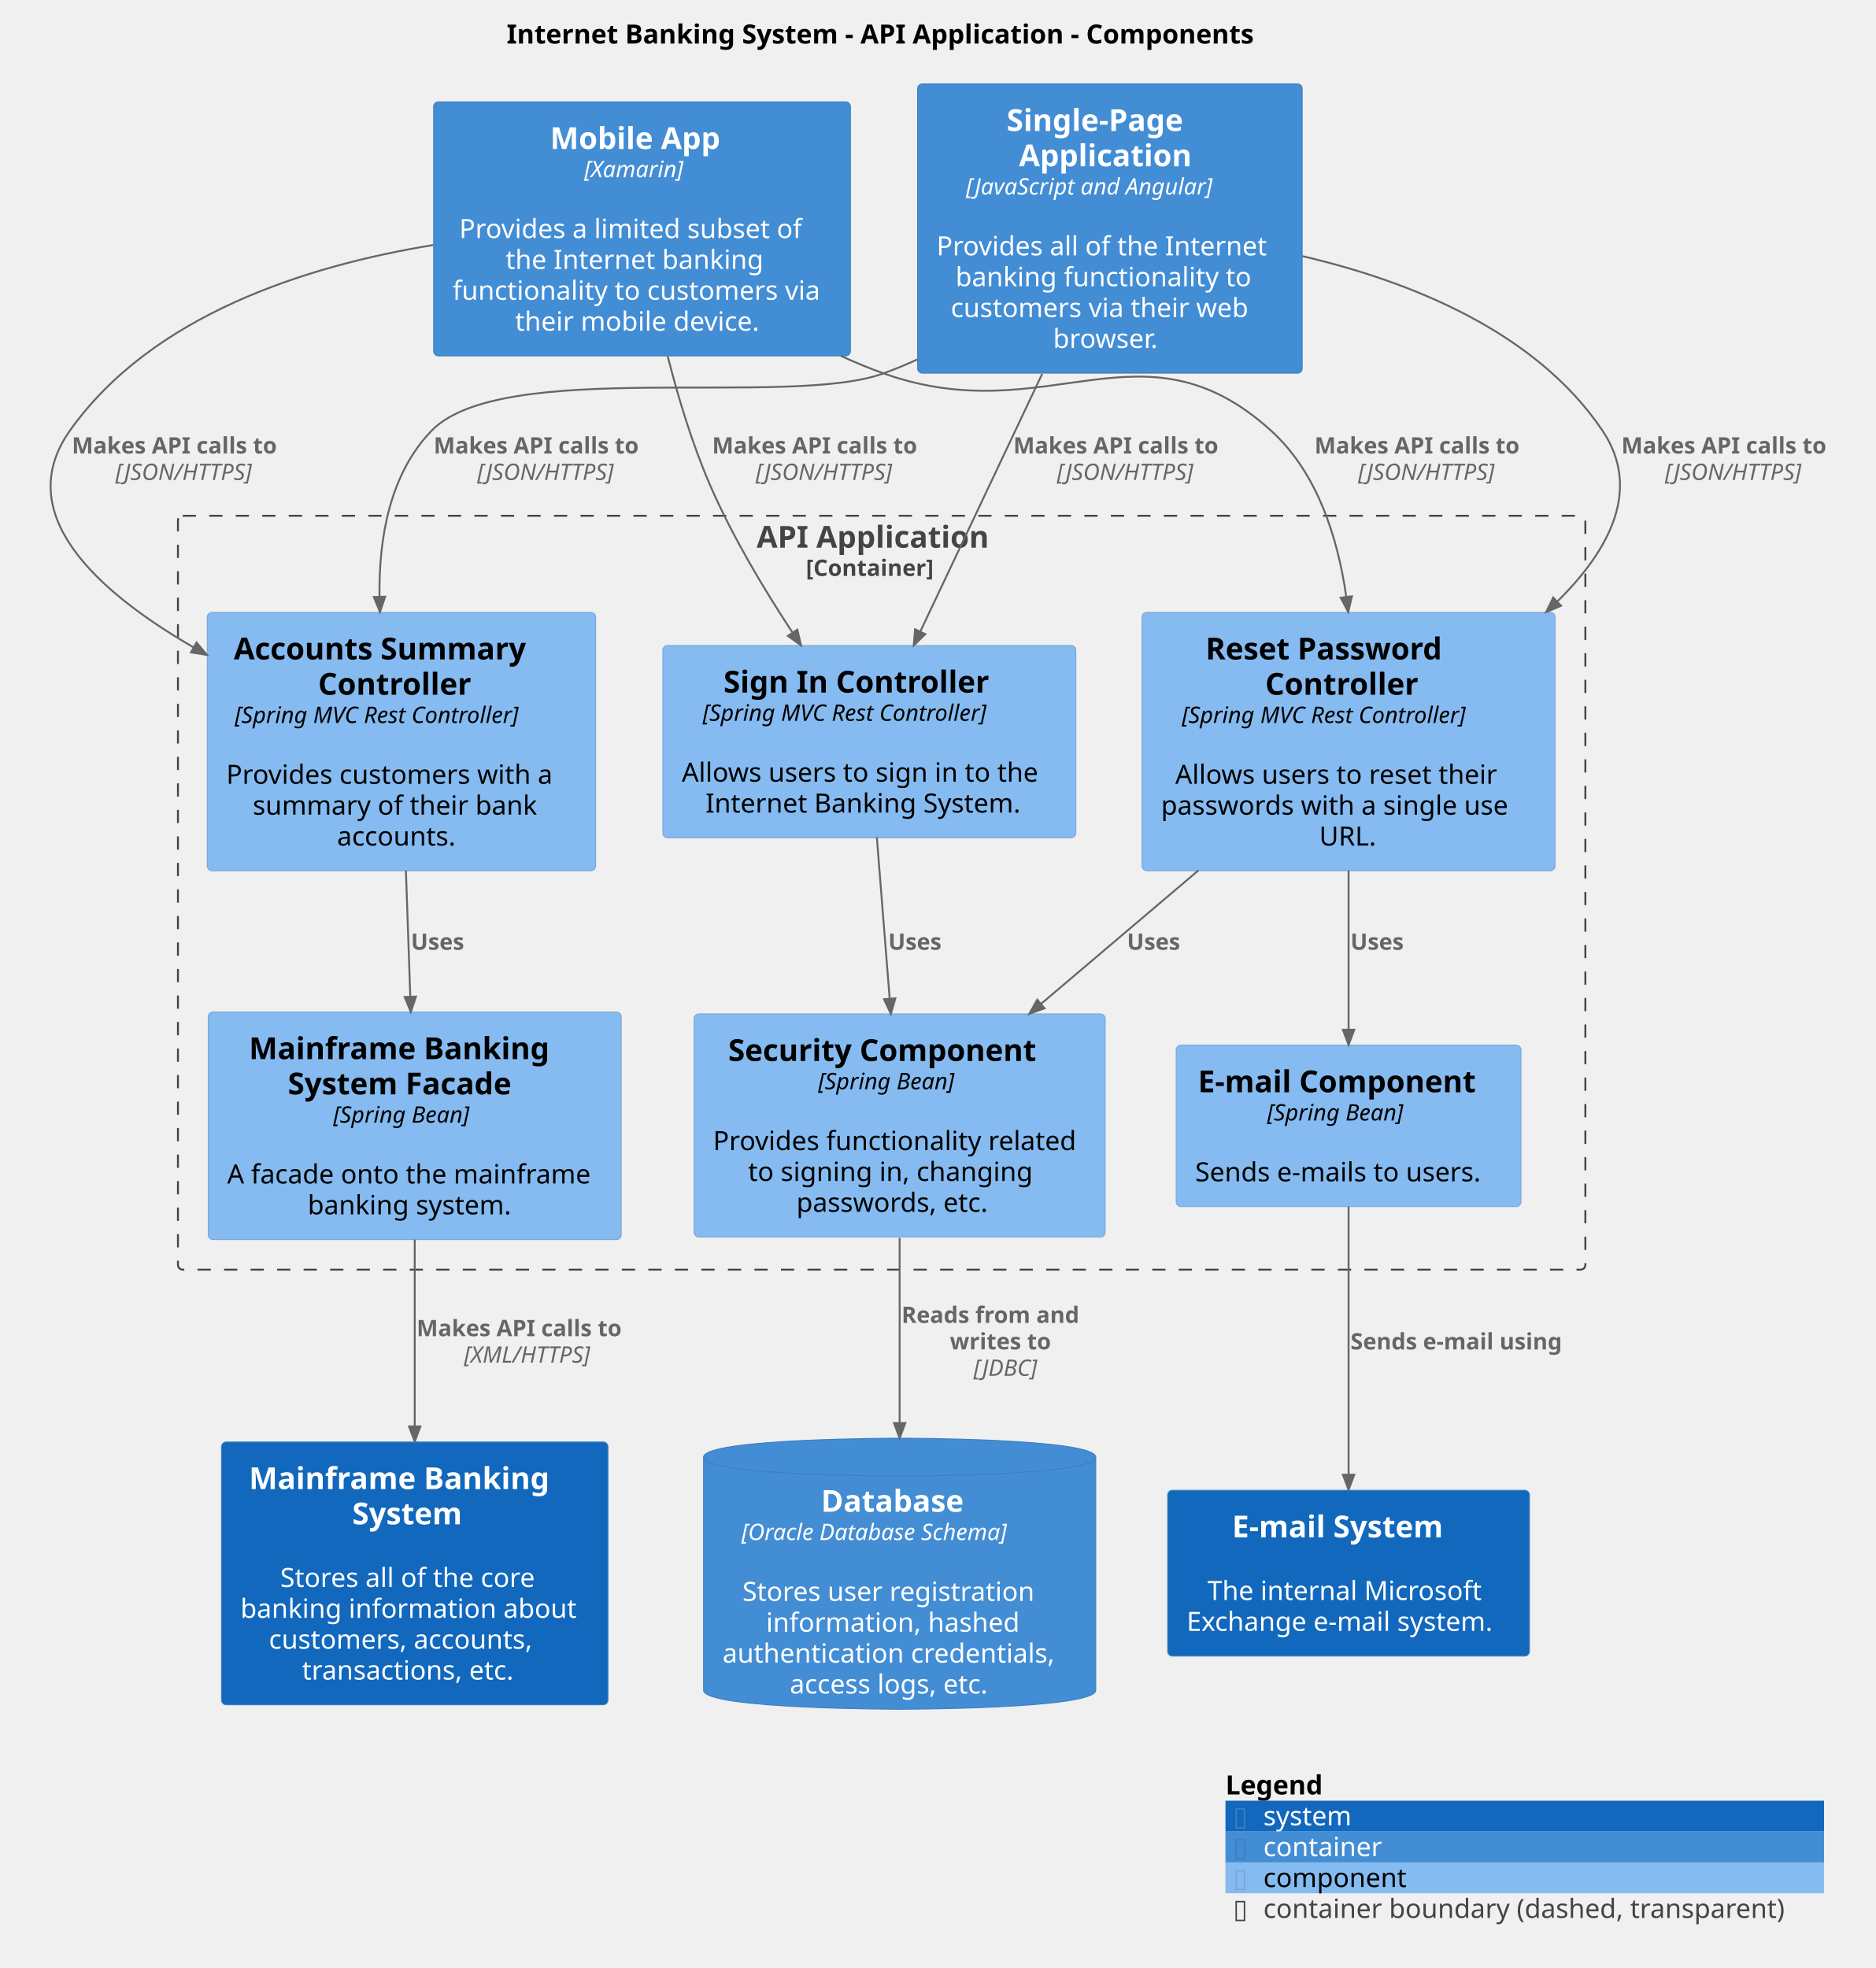
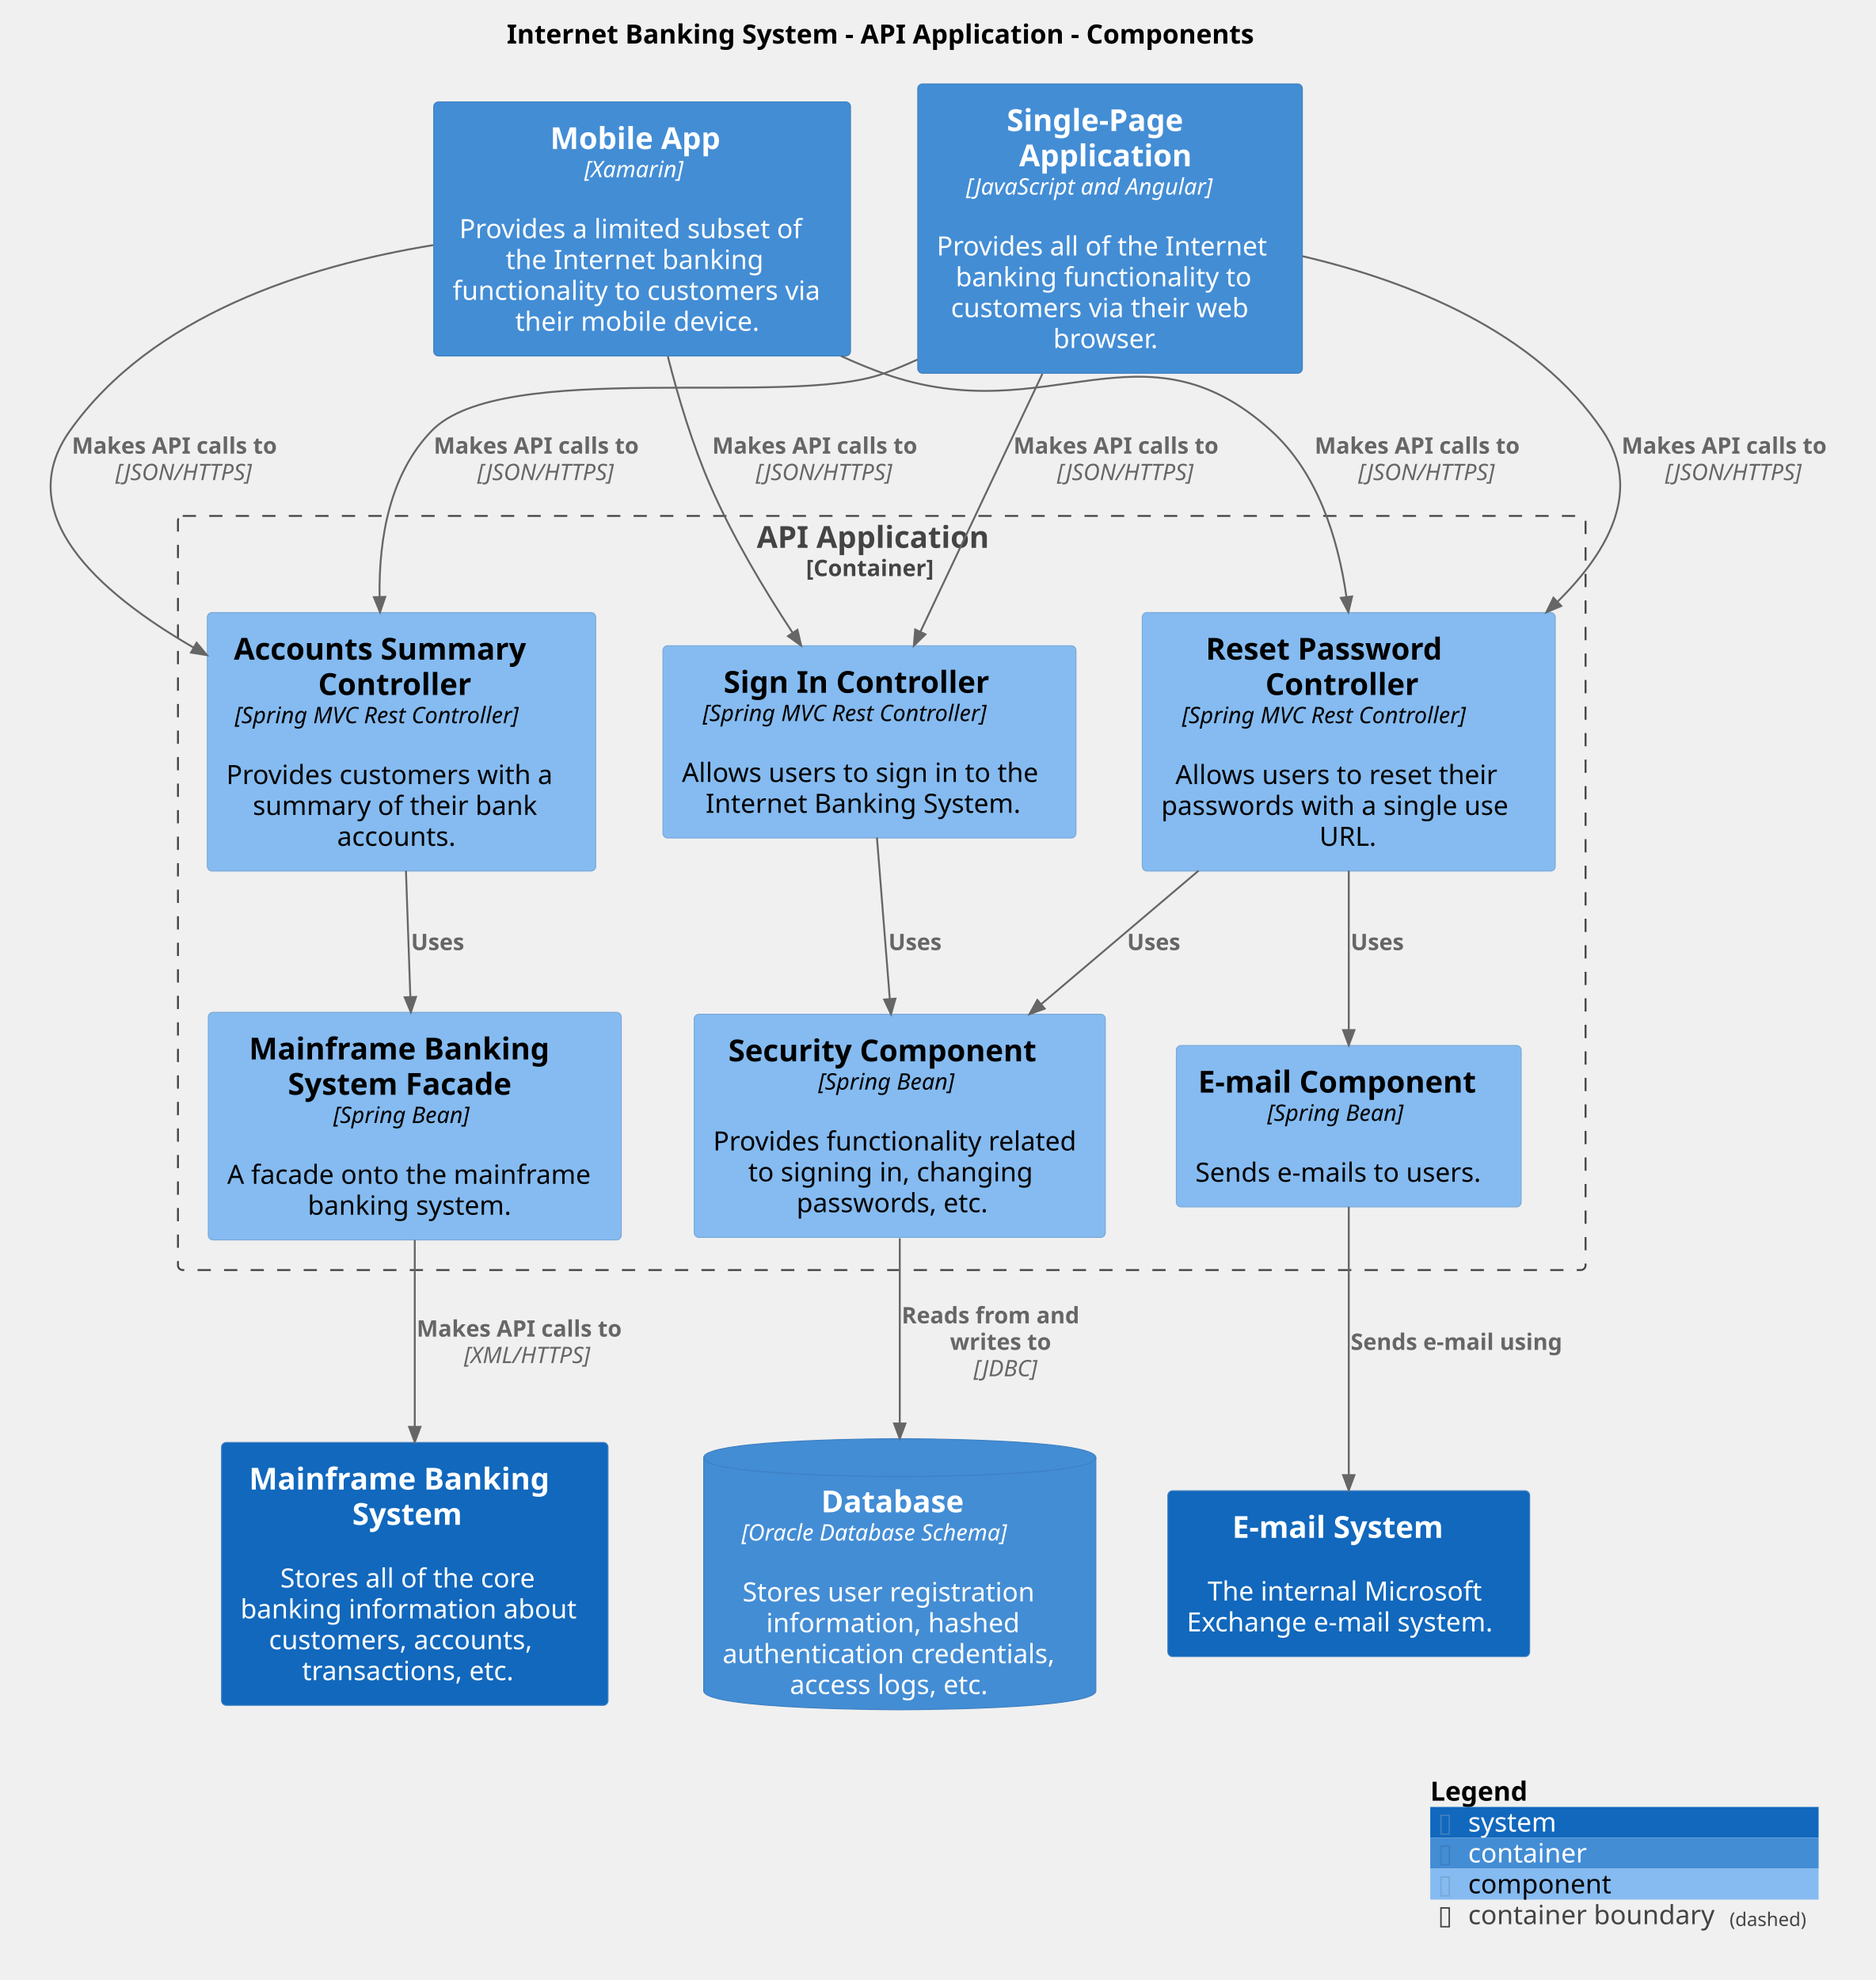
- <svg xmlns="http://www.w3.org/2000/svg" contentStyleType="text/css" height="1039px" preserveAspectRatio="none" style="width:990px;height:1039px;background:#FFFFFF;" version="1.1" viewBox="0 0 990 1039" width="990px" zoomAndPan="magnify">
+ <svg xmlns="http://www.w3.org/2000/svg" contentStyleType="text/css" height="1045px" preserveAspectRatio="none" style="width:990px;height:1045px;background:#FFFFFF;" version="1.1" viewBox="0 0 990 1045" width="990px" zoomAndPan="magnify">
  <defs />
  <g>
    <rect fill="none" height="26.297" id="_title" style="stroke:none;stroke-width:1.0;" width="452" x="262.47" y="5" />
    <text fill="#000000" font-family="sans-serif" font-size="14" font-weight="bold" lengthAdjust="spacing" textLength="442" x="267.47" y="22.995">Internet Banking System - API Application - Components</text>
    <g id="cluster_InternetBankingSystem.APIApplication_boundary">
      <rect fill="none" height="398" rx="2.5" ry="2.5" style="stroke:#444444;stroke-width:1.0;stroke-dasharray:7.0,7.0;" width="743" x="93.94" y="272.297" />
      <text fill="#444444" font-family="sans-serif" font-size="16" font-weight="bold" lengthAdjust="spacing" textLength="132" x="399.44" y="289.148">API Application</text>
      <text fill="#444444" font-family="sans-serif" font-size="12" font-weight="bold" lengthAdjust="spacing" textLength="80" x="425.44" y="304.06">[Container]</text>
    </g>
    <g id="elem_InternetBankingSystem.APIApplication.SignInController">
      <rect fill="#85BBF0" height="101.484" rx="2.5" ry="2.5" style="stroke:#78A8D8;stroke-width:0.5;" width="218" x="349.94" y="340.797" />
      <text fill="#000000" font-family="sans-serif" font-size="16" font-weight="bold" lengthAdjust="spacing" textLength="154" x="381.94" y="365.648">Sign In Controller</text>
      <text fill="#000000" font-family="sans-serif" font-size="12" font-style="italic" lengthAdjust="spacing" textLength="176" x="370.94" y="380.56">[Spring MVC Rest Controller]</text>
      <text fill="#000000" font-family="sans-serif" font-size="14" lengthAdjust="spacing" textLength="4" x="456.94" y="396.386"> </text>
      <text fill="#000000" font-family="sans-serif" font-size="14" lengthAdjust="spacing" textLength="198" x="359.94" y="412.683">Allows users to sign in to the</text>
      <text fill="#000000" font-family="sans-serif" font-size="14" lengthAdjust="spacing" textLength="173" x="372.44" y="428.979">Internet Banking System.</text>
    </g>
    <g id="elem_InternetBankingSystem.APIApplication.AccountsSummaryController">
      <rect fill="#85BBF0" height="136.406" rx="2.5" ry="2.5" style="stroke:#78A8D8;stroke-width:0.5;" width="205" x="109.44" y="323.297" />
      <text fill="#000000" font-family="sans-serif" font-size="16" font-weight="bold" lengthAdjust="spacing" textLength="171" x="123.44" y="348.148">Accounts Summary</text>
      <text fill="#000000" font-family="sans-serif" font-size="16" font-weight="bold" lengthAdjust="spacing" textLength="88" x="167.94" y="366.773">Controller</text>
      <text fill="#000000" font-family="sans-serif" font-size="12" font-style="italic" lengthAdjust="spacing" textLength="176" x="123.94" y="381.685">[Spring MVC Rest Controller]</text>
      <text fill="#000000" font-family="sans-serif" font-size="14" lengthAdjust="spacing" textLength="4" x="209.94" y="397.511"> </text>
      <text fill="#000000" font-family="sans-serif" font-size="14" lengthAdjust="spacing" textLength="181" x="119.44" y="413.808">Provides customers with a</text>
      <text fill="#000000" font-family="sans-serif" font-size="14" lengthAdjust="spacing" textLength="153" x="133.44" y="430.104">summary of their bank</text>
      <text fill="#000000" font-family="sans-serif" font-size="14" lengthAdjust="spacing" textLength="68" x="177.94" y="446.401">accounts.</text>
    </g>
    <g id="elem_InternetBankingSystem.APIApplication.ResetPasswordController">
      <rect fill="#85BBF0" height="136.406" rx="2.5" ry="2.5" style="stroke:#78A8D8;stroke-width:0.5;" width="218" x="602.94" y="323.297" />
      <text fill="#000000" font-family="sans-serif" font-size="16" font-weight="bold" lengthAdjust="spacing" textLength="145" x="636.44" y="348.148">Reset Password</text>
      <text fill="#000000" font-family="sans-serif" font-size="16" font-weight="bold" lengthAdjust="spacing" textLength="88" x="667.94" y="366.773">Controller</text>
      <text fill="#000000" font-family="sans-serif" font-size="12" font-style="italic" lengthAdjust="spacing" textLength="176" x="623.94" y="381.685">[Spring MVC Rest Controller]</text>
      <text fill="#000000" font-family="sans-serif" font-size="14" lengthAdjust="spacing" textLength="4" x="709.94" y="397.511"> </text>
      <text fill="#000000" font-family="sans-serif" font-size="14" lengthAdjust="spacing" textLength="179" x="620.44" y="413.808">Allows users to reset their</text>
      <text fill="#000000" font-family="sans-serif" font-size="14" lengthAdjust="spacing" textLength="194" x="612.94" y="430.104">passwords with a single use</text>
      <text fill="#000000" font-family="sans-serif" font-size="14" lengthAdjust="spacing" textLength="31" x="696.44" y="446.401">URL.</text>
    </g>
    <g id="elem_InternetBankingSystem.APIApplication.SecurityComponent">
      <rect fill="#85BBF0" height="117.781" rx="2.5" ry="2.5" style="stroke:#78A8D8;stroke-width:0.5;" width="217" x="366.44" y="535.297" />
      <text fill="#000000" font-family="sans-serif" font-size="16" font-weight="bold" lengthAdjust="spacing" textLength="181" x="384.44" y="560.148">Security Component</text>
      <text fill="#000000" font-family="sans-serif" font-size="12" font-style="italic" lengthAdjust="spacing" textLength="86" x="431.94" y="575.061">[Spring Bean]</text>
      <text fill="#000000" font-family="sans-serif" font-size="14" lengthAdjust="spacing" textLength="4" x="472.94" y="590.886"> </text>
      <text fill="#000000" font-family="sans-serif" font-size="14" lengthAdjust="spacing" textLength="197" x="376.44" y="607.183">Provides functionality related</text>
      <text fill="#000000" font-family="sans-serif" font-size="14" lengthAdjust="spacing" textLength="156" x="394.94" y="623.48">to signing in, changing</text>
      <text fill="#000000" font-family="sans-serif" font-size="14" lengthAdjust="spacing" textLength="109" x="420.44" y="639.776">passwords, etc.</text>
    </g>
    <g id="elem_InternetBankingSystem.APIApplication.MainframeBankingSystemFacade">
      <rect fill="#85BBF0" height="120.109" rx="2.5" ry="2.5" style="stroke:#78A8D8;stroke-width:0.5;" width="218" x="109.94" y="534.297" />
      <text fill="#000000" font-family="sans-serif" font-size="16" font-weight="bold" lengthAdjust="spacing" textLength="169" x="131.44" y="559.148">Mainframe Banking</text>
      <text fill="#000000" font-family="sans-serif" font-size="16" font-weight="bold" lengthAdjust="spacing" textLength="134" x="151.94" y="577.773">System Facade</text>
      <text fill="#000000" font-family="sans-serif" font-size="12" font-style="italic" lengthAdjust="spacing" textLength="86" x="175.94" y="592.686">[Spring Bean]</text>
      <text fill="#000000" font-family="sans-serif" font-size="14" lengthAdjust="spacing" textLength="4" x="216.94" y="608.511"> </text>
      <text fill="#000000" font-family="sans-serif" font-size="14" lengthAdjust="spacing" textLength="198" x="119.94" y="624.808">A facade onto the mainframe</text>
      <text fill="#000000" font-family="sans-serif" font-size="14" lengthAdjust="spacing" textLength="113" x="162.44" y="641.105">banking system.</text>
    </g>
    <g id="elem_InternetBankingSystem.APIApplication.EmailComponent">
      <rect fill="#85BBF0" height="85.188" rx="2.5" ry="2.5" style="stroke:#78A8D8;stroke-width:0.5;" width="182" x="620.94" y="551.797" />
      <text fill="#000000" font-family="sans-serif" font-size="16" font-weight="bold" lengthAdjust="spacing" textLength="159" x="632.44" y="576.648">E-mail Component</text>
      <text fill="#000000" font-family="sans-serif" font-size="12" font-style="italic" lengthAdjust="spacing" textLength="86" x="668.94" y="591.561">[Spring Bean]</text>
      <text fill="#000000" font-family="sans-serif" font-size="14" lengthAdjust="spacing" textLength="4" x="709.94" y="607.386"> </text>
      <text fill="#000000" font-family="sans-serif" font-size="14" lengthAdjust="spacing" textLength="162" x="630.94" y="623.683">Sends e-mails to users.</text>
    </g>
    <g id="elem_MainframeBankingSystem">
      <rect fill="#1168BD" height="138.734" rx="2.5" ry="2.5" style="stroke:#3C7FC0;stroke-width:0.5;" width="204" x="116.94" y="761.297" />
      <text fill="#FFFFFF" font-family="sans-serif" font-size="16" font-weight="bold" lengthAdjust="spacing" textLength="169" x="131.44" y="786.148">Mainframe Banking</text>
      <text fill="#FFFFFF" font-family="sans-serif" font-size="16" font-weight="bold" lengthAdjust="spacing" textLength="66" x="185.94" y="804.773">System</text>
      <text fill="#FFFFFF" font-family="sans-serif" font-size="14" lengthAdjust="spacing" textLength="4" x="216.94" y="821.542"> </text>
      <text fill="#FFFFFF" font-family="sans-serif" font-size="14" lengthAdjust="spacing" textLength="142" x="147.94" y="837.839">Stores all of the core</text>
      <text fill="#FFFFFF" font-family="sans-serif" font-size="14" lengthAdjust="spacing" textLength="180" x="126.94" y="854.136">banking information about</text>
      <text fill="#FFFFFF" font-family="sans-serif" font-size="14" lengthAdjust="spacing" textLength="150" x="141.94" y="870.433">customers, accounts,</text>
      <text fill="#FFFFFF" font-family="sans-serif" font-size="14" lengthAdjust="spacing" textLength="119" x="159.44" y="886.73">transactions, etc.</text>
    </g>
    <g id="elem_EmailSystem">
      <rect fill="#1168BD" height="87.516" rx="2.5" ry="2.5" style="stroke:#3C7FC0;stroke-width:0.5;" width="191" x="616.44" y="786.797" />
      <text fill="#FFFFFF" font-family="sans-serif" font-size="16" font-weight="bold" lengthAdjust="spacing" textLength="123" x="650.44" y="811.648">E-mail System</text>
      <text fill="#FFFFFF" font-family="sans-serif" font-size="14" lengthAdjust="spacing" textLength="4" x="709.94" y="828.417"> </text>
      <text fill="#FFFFFF" font-family="sans-serif" font-size="14" lengthAdjust="spacing" textLength="149" x="637.44" y="844.714">The internal Microsoft</text>
      <text fill="#FFFFFF" font-family="sans-serif" font-size="14" lengthAdjust="spacing" textLength="171" x="626.44" y="861.011">Exchange e-mail system.</text>
    </g>
    <g id="elem_InternetBankingSystem.Database">
      <path d="M371.44,769.297 C371.44,759.297 474.94,759.297 474.94,759.297 C474.94,759.297 578.44,759.297 578.44,769.297 L578.44,892.375 C578.44,902.375 474.94,902.375 474.94,902.375 C474.94,902.375 371.44,902.375 371.44,892.375 L371.44,769.297 " fill="#438DD5" style="stroke:#3C7FC0;stroke-width:0.5;" />
      <path d="M371.44,769.297 C371.44,779.297 474.94,779.297 474.94,779.297 C474.94,779.297 578.44,779.297 578.44,769.297 " fill="none" style="stroke:#3C7FC0;stroke-width:0.5;" />
      <text fill="#FFFFFF" font-family="sans-serif" font-size="16" font-weight="bold" lengthAdjust="spacing" textLength="83" x="433.44" y="798.148">Database</text>
      <text fill="#FFFFFF" font-family="sans-serif" font-size="12" font-style="italic" lengthAdjust="spacing" textLength="167" x="391.44" y="813.061">[Oracle Database Schema]</text>
      <text fill="#FFFFFF" font-family="sans-serif" font-size="14" lengthAdjust="spacing" textLength="4" x="472.94" y="828.886"> </text>
      <text fill="#FFFFFF" font-family="sans-serif" font-size="14" lengthAdjust="spacing" textLength="162" x="391.94" y="845.183">Stores user registration</text>
      <text fill="#FFFFFF" font-family="sans-serif" font-size="14" lengthAdjust="spacing" textLength="137" x="404.44" y="861.48">information, hashed</text>
      <text fill="#FFFFFF" font-family="sans-serif" font-size="14" lengthAdjust="spacing" textLength="183" x="381.44" y="877.776">authentication credentials,</text>
      <text fill="#FFFFFF" font-family="sans-serif" font-size="14" lengthAdjust="spacing" textLength="116" x="416.94" y="894.073">access logs, etc.</text>
    </g>
    <g id="elem_InternetBankingSystem.SinglePageApplication">
      <rect fill="#438DD5" height="152.703" rx="2.5" ry="2.5" style="stroke:#3C7FC0;stroke-width:0.5;" width="203" x="484.44" y="44.297" />
      <text fill="#FFFFFF" font-family="sans-serif" font-size="16" font-weight="bold" lengthAdjust="spacing" textLength="103" x="531.44" y="69.148">Single-Page</text>
      <text fill="#FFFFFF" font-family="sans-serif" font-size="16" font-weight="bold" lengthAdjust="spacing" textLength="96" x="537.94" y="87.773">Application</text>
      <text fill="#FFFFFF" font-family="sans-serif" font-size="12" font-style="italic" lengthAdjust="spacing" textLength="152" x="509.94" y="102.686">[JavaScript and Angular]</text>
      <text fill="#FFFFFF" font-family="sans-serif" font-size="14" lengthAdjust="spacing" textLength="4" x="583.94" y="118.511"> </text>
      <text fill="#FFFFFF" font-family="sans-serif" font-size="14" lengthAdjust="spacing" textLength="179" x="494.44" y="134.808">Provides all of the Internet</text>
      <text fill="#FFFFFF" font-family="sans-serif" font-size="14" lengthAdjust="spacing" textLength="159" x="504.44" y="151.105">banking functionality to</text>
      <text fill="#FFFFFF" font-family="sans-serif" font-size="14" lengthAdjust="spacing" textLength="164" x="501.94" y="167.401">customers via their web</text>
      <text fill="#FFFFFF" font-family="sans-serif" font-size="14" lengthAdjust="spacing" textLength="60" x="555.94" y="183.698">browser.</text>
    </g>
    <g id="elem_InternetBankingSystem.MobileApp">
      <rect fill="#438DD5" height="134.078" rx="2.5" ry="2.5" style="stroke:#3C7FC0;stroke-width:0.5;" width="220" x="228.94" y="53.797" />
      <text fill="#FFFFFF" font-family="sans-serif" font-size="16" font-weight="bold" lengthAdjust="spacing" textLength="97" x="290.44" y="78.648">Mobile App</text>
      <text fill="#FFFFFF" font-family="sans-serif" font-size="12" font-style="italic" lengthAdjust="spacing" textLength="61" x="308.44" y="93.561">[Xamarin]</text>
      <text fill="#FFFFFF" font-family="sans-serif" font-size="14" lengthAdjust="spacing" textLength="4" x="336.94" y="109.386"> </text>
      <text fill="#FFFFFF" font-family="sans-serif" font-size="14" lengthAdjust="spacing" textLength="189" x="242.44" y="125.683">Provides a limited subset of</text>
      <text fill="#FFFFFF" font-family="sans-serif" font-size="14" lengthAdjust="spacing" textLength="140" x="266.94" y="141.98">the Internet banking</text>
      <text fill="#FFFFFF" font-family="sans-serif" font-size="14" lengthAdjust="spacing" textLength="200" x="238.94" y="158.276">functionality to customers via</text>
      <text fill="#FFFFFF" font-family="sans-serif" font-size="14" lengthAdjust="spacing" textLength="134" x="271.94" y="174.573">their mobile device.</text>
    </g>
    <g id="link_InternetBankingSystem.SinglePageApplication_InternetBankingSystem.APIApplication.SignInController">
      <path d="M550.22,197.307 C529.78,240.527 504.55,293.867 485.8,333.507 " fill="none" id="InternetBankingSystem.SinglePageApplication-to-InternetBankingSystem.APIApplication.SignInController" style="stroke:#666666;stroke-width:1.0;" />
      <polygon fill="#666666" points="482.37,340.747,488.504,334.8,483.081,332.233,482.37,340.747" style="stroke:#666666;stroke-width:1.0;" />
      <text fill="#666666" font-family="sans-serif" font-size="12" font-weight="bold" lengthAdjust="spacing" textLength="127" x="534.94" y="239.435">Makes API calls to</text>
      <text fill="#666666" font-family="sans-serif" font-size="12" font-style="italic" lengthAdjust="spacing" textLength="81" x="557.94" y="253.404">[JSON/HTTPS]</text>
    </g>
    <g id="link_InternetBankingSystem.SinglePageApplication_InternetBankingSystem.APIApplication.AccountsSummaryController">
      <path d="M484.34,189.737 C478.24,192.547 472.08,195.097 465.94,197.297 C415.74,215.247 265.11,189.087 227.94,227.297 C205.82,250.027 199.94,283.897 200.35,314.877 " fill="none" id="InternetBankingSystem.SinglePageApplication-to-InternetBankingSystem.APIApplication.AccountsSummaryController" style="stroke:#666666;stroke-width:1.0;" />
      <polygon fill="#666666" points="200.6,323.097,203.356,315.01,197.359,315.192,200.6,323.097" style="stroke:#666666;stroke-width:1.0;" />
      <text fill="#666666" font-family="sans-serif" font-size="12" font-weight="bold" lengthAdjust="spacing" textLength="127" x="228.94" y="239.435">Makes API calls to</text>
      <text fill="#666666" font-family="sans-serif" font-size="12" font-style="italic" lengthAdjust="spacing" textLength="81" x="251.94" y="253.404">[JSON/HTTPS]</text>
    </g>
    <g id="link_InternetBankingSystem.SinglePageApplication_InternetBankingSystem.APIApplication.ResetPasswordController">
      <path d="M687.51,135.217 C744.33,148.487 810.63,174.867 845.94,227.297 C866.67,258.077 850.01,290.017 822.31,317.387 " fill="none" id="InternetBankingSystem.SinglePageApplication-to-InternetBankingSystem.APIApplication.ResetPasswordController" style="stroke:#666666;stroke-width:1.0;" />
      <polygon fill="#666666" points="816.24,323.147,824.105,319.809,819.971,315.46,816.24,323.147" style="stroke:#666666;stroke-width:1.0;" />
      <text fill="#666666" font-family="sans-serif" font-size="12" font-weight="bold" lengthAdjust="spacing" textLength="127" x="855.94" y="239.435">Makes API calls to</text>
      <text fill="#666666" font-family="sans-serif" font-size="12" font-style="italic" lengthAdjust="spacing" textLength="81" x="878.94" y="253.404">[JSON/HTTPS]</text>
    </g>
    <g id="link_InternetBankingSystem.MobileApp_InternetBankingSystem.APIApplication.SignInController">
      <path d="M352.51,188.117 C358.14,210.287 365.58,234.797 374.94,256.297 C386.61,283.107 403.11,310.797 418.4,333.997 " fill="none" id="InternetBankingSystem.MobileApp-to-InternetBankingSystem.APIApplication.SignInController" style="stroke:#666666;stroke-width:1.0;" />
      <polygon fill="#666666" points="422.88,340.727,420.934,332.407,415.944,335.738,422.88,340.727" style="stroke:#666666;stroke-width:1.0;" />
      <text fill="#666666" font-family="sans-serif" font-size="12" font-weight="bold" lengthAdjust="spacing" textLength="127" x="375.94" y="239.435">Makes API calls to</text>
      <text fill="#666666" font-family="sans-serif" font-size="12" font-style="italic" lengthAdjust="spacing" textLength="81" x="398.94" y="253.404">[JSON/HTTPS]</text>
    </g>
    <g id="link_InternetBankingSystem.MobileApp_InternetBankingSystem.APIApplication.AccountsSummaryController">
      <path d="M228.65,129.367 C161.35,140.357 80.18,166.387 36.94,227.297 C6,270.877 50.42,311.837 102.23,341.807 " fill="none" id="InternetBankingSystem.MobileApp-to-InternetBankingSystem.APIApplication.AccountsSummaryController" style="stroke:#666666;stroke-width:1.0;" />
      <polygon fill="#666666" points="109.25,345.767,103.769,339.212,100.811,344.432,109.25,345.767" style="stroke:#666666;stroke-width:1.0;" />
      <text fill="#666666" font-family="sans-serif" font-size="12" font-weight="bold" lengthAdjust="spacing" textLength="127" x="37.94" y="239.435">Makes API calls to</text>
      <text fill="#666666" font-family="sans-serif" font-size="12" font-style="italic" lengthAdjust="spacing" textLength="81" x="60.94" y="253.404">[JSON/HTTPS]</text>
    </g>
    <g id="link_InternetBankingSystem.MobileApp_InternetBankingSystem.APIApplication.ResetPasswordController">
      <path d="M443.92,187.907 C451.56,191.407 459.27,194.587 466.94,197.297 C553.35,227.817 602.97,165.827 670.94,227.297 C695.28,249.307 706.14,283.427 710.68,314.777 " fill="none" id="InternetBankingSystem.MobileApp-to-InternetBankingSystem.APIApplication.ResetPasswordController" style="stroke:#666666;stroke-width:1.0;" />
      <polygon fill="#666666" points="711.75,323.107,713.712,314.791,707.761,315.551,711.75,323.107" style="stroke:#666666;stroke-width:1.0;" />
      <text fill="#666666" font-family="sans-serif" font-size="12" font-weight="bold" lengthAdjust="spacing" textLength="127" x="693.94" y="239.435">Makes API calls to</text>
      <text fill="#666666" font-family="sans-serif" font-size="12" font-style="italic" lengthAdjust="spacing" textLength="81" x="716.94" y="253.404">[JSON/HTTPS]</text>
    </g>
    <g id="link_InternetBankingSystem.APIApplication.SignInController_InternetBankingSystem.APIApplication.SecurityComponent">
      <path d="M462.89,441.987 C464.94,467.697 467.47,499.427 469.67,527.187 " fill="none" id="InternetBankingSystem.APIApplication.SignInController-to-InternetBankingSystem.APIApplication.SecurityComponent" style="stroke:#666666;stroke-width:1.0;" />
      <polygon fill="#666666" points="470.32,535.277,472.668,527.062,466.688,527.543,470.32,535.277" style="stroke:#666666;stroke-width:1.0;" />
      <text fill="#666666" font-family="sans-serif" font-size="12" font-weight="bold" lengthAdjust="spacing" textLength="35" x="468.94" y="501.435">Uses</text>
    </g>
    <g id="link_InternetBankingSystem.APIApplication.AccountsSummaryController_InternetBankingSystem.APIApplication.MainframeBankingSystemFacade">
      <path d="M214.28,459.507 C215.03,480.957 215.85,504.697 216.6,526.147 " fill="none" id="InternetBankingSystem.APIApplication.AccountsSummaryController-to-InternetBankingSystem.APIApplication.MainframeBankingSystemFacade" style="stroke:#666666;stroke-width:1.0;" />
      <polygon fill="#666666" points="216.88,534.247,219.607,526.15,213.611,526.353,216.88,534.247" style="stroke:#666666;stroke-width:1.0;" />
      <text fill="#666666" font-family="sans-serif" font-size="12" font-weight="bold" lengthAdjust="spacing" textLength="35" x="216.94" y="501.435">Uses</text>
    </g>
    <g id="link_InternetBankingSystem.APIApplication.ResetPasswordController_InternetBankingSystem.APIApplication.SecurityComponent">
      <path d="M632.69,459.507 C605.91,482.227 576.11,507.497 549.68,529.907 " fill="none" id="InternetBankingSystem.APIApplication.ResetPasswordController-to-InternetBankingSystem.APIApplication.SecurityComponent" style="stroke:#666666;stroke-width:1.0;" />
      <polygon fill="#666666" points="543.4,535.237,551.442,532.352,547.562,527.775,543.4,535.237" style="stroke:#666666;stroke-width:1.0;" />
      <text fill="#666666" font-family="sans-serif" font-size="12" font-weight="bold" lengthAdjust="spacing" textLength="35" x="594.94" y="501.435">Uses</text>
    </g>
    <g id="link_InternetBankingSystem.APIApplication.ResetPasswordController_InternetBankingSystem.APIApplication.EmailComponent">
      <path d="M711.94,459.507 C711.94,487.007 711.94,518.247 711.94,543.617 " fill="none" id="InternetBankingSystem.APIApplication.ResetPasswordController-to-InternetBankingSystem.APIApplication.EmailComponent" style="stroke:#666666;stroke-width:1.0;" />
      <polygon fill="#666666" points="711.94,551.647,714.94,543.647,708.94,543.647,711.94,551.647" style="stroke:#666666;stroke-width:1.0;" />
      <text fill="#666666" font-family="sans-serif" font-size="12" font-weight="bold" lengthAdjust="spacing" textLength="35" x="712.94" y="501.435">Uses</text>
    </g>
    <g id="link_InternetBankingSystem.APIApplication.SecurityComponent_InternetBankingSystem.Database">
      <path d="M474.94,653.567 C474.94,683.077 474.94,719.327 474.94,751.267 " fill="none" id="InternetBankingSystem.APIApplication.SecurityComponent-to-InternetBankingSystem.Database" style="stroke:#666666;stroke-width:1.0;" />
      <polygon fill="#666666" points="474.94,759.287,477.94,751.287,471.94,751.287,474.94,759.287" style="stroke:#666666;stroke-width:1.0;" />
      <text fill="#666666" font-family="sans-serif" font-size="12" font-weight="bold" lengthAdjust="spacing" textLength="111" x="475.94" y="698.436">Reads from and</text>
      <text fill="#666666" font-family="sans-serif" font-size="12" font-weight="bold" lengthAdjust="spacing" textLength="64" x="501.44" y="712.404">writes to</text>
      <text fill="#666666" font-family="sans-serif" font-size="12" font-style="italic" lengthAdjust="spacing" textLength="39" x="513.94" y="726.373">[JDBC]</text>
    </g>
    <g id="link_InternetBankingSystem.APIApplication.MainframeBankingSystemFacade_MainframeBankingSystem">
      <path d="M218.94,654.467 C218.94,684.367 218.94,720.997 218.94,753.037 " fill="none" id="InternetBankingSystem.APIApplication.MainframeBankingSystemFacade-to-MainframeBankingSystem" style="stroke:#666666;stroke-width:1.0;" />
      <polygon fill="#666666" points="218.94,761.077,221.94,753.077,215.94,753.077,218.94,761.077" style="stroke:#666666;stroke-width:1.0;" />
      <text fill="#666666" font-family="sans-serif" font-size="12" font-weight="bold" lengthAdjust="spacing" textLength="127" x="219.94" y="705.436">Makes API calls to</text>
      <text fill="#666666" font-family="sans-serif" font-size="12" font-style="italic" lengthAdjust="spacing" textLength="77" x="244.94" y="719.404">[XML/HTTPS]</text>
    </g>
    <g id="link_InternetBankingSystem.APIApplication.EmailComponent_EmailSystem">
      <path d="M711.94,636.947 C711.94,676.437 711.94,735.857 711.94,778.297 " fill="none" id="InternetBankingSystem.APIApplication.EmailComponent-to-EmailSystem" style="stroke:#666666;stroke-width:1.0;" />
      <polygon fill="#666666" points="711.94,786.547,714.94,778.547,708.94,778.547,711.94,786.547" style="stroke:#666666;stroke-width:1.0;" />
      <text fill="#666666" font-family="sans-serif" font-size="12" font-weight="bold" lengthAdjust="spacing" textLength="134" x="712.94" y="712.436">Sends e-mail using</text>
    </g>
-     <rect fill="none" height="97.484" id="_legend" rx="7.5" ry="7.5" style="stroke:none;stroke-width:1.0;" width="328" x="640.94" y="926.375" />
-     <rect fill="none" height="16.297" style="stroke:none;stroke-width:1.0;" width="316" x="646.94" y="934.375" />
-     <text fill="#000000" font-family="sans-serif" font-size="14" font-weight="bold" lengthAdjust="spacing" textLength="59" x="646.94" y="947.37">Legend</text>
-     <text fill="#FFFFFF" font-family="sans-serif" font-size="14" lengthAdjust="spacing" textLength="4" x="705.94" y="947.37"> </text>
-     <rect fill="#1168BD" height="16.297" style="stroke:none;stroke-width:1.0;" width="316" x="646.94" y="950.672" />
-     <text fill="#3C7FC0" font-family="sans-serif" font-size="14" lengthAdjust="spacing" textLength="8" x="650.94" y="963.667">▯</text>
-     <text fill="#FFFFFF" font-family="sans-serif" font-size="14" lengthAdjust="spacing" textLength="4" x="658.94" y="963.667"> </text>
-     <text fill="#FFFFFF" font-family="sans-serif" font-size="14" lengthAdjust="spacing" textLength="50" x="666.94" y="963.667">system</text>
-     <text fill="#FFFFFF" font-family="sans-serif" font-size="14" lengthAdjust="spacing" textLength="4" x="720.94" y="963.667"> </text>
-     <rect fill="#438DD5" height="16.297" style="stroke:none;stroke-width:1.0;" width="316" x="646.94" y="966.969" />
-     <text fill="#3C7FC0" font-family="sans-serif" font-size="14" lengthAdjust="spacing" textLength="8" x="650.94" y="979.964">▯</text>
-     <text fill="#FFFFFF" font-family="sans-serif" font-size="14" lengthAdjust="spacing" textLength="4" x="658.94" y="979.964"> </text>
-     <text fill="#FFFFFF" font-family="sans-serif" font-size="14" lengthAdjust="spacing" textLength="65" x="666.94" y="979.964">container</text>
-     <text fill="#FFFFFF" font-family="sans-serif" font-size="14" lengthAdjust="spacing" textLength="4" x="735.94" y="979.964"> </text>
-     <rect fill="#85BBF0" height="16.297" style="stroke:none;stroke-width:1.0;" width="316" x="646.94" y="983.266" />
-     <text fill="#78A8D8" font-family="sans-serif" font-size="14" lengthAdjust="spacing" textLength="8" x="650.94" y="996.261">▯</text>
-     <text fill="#FFFFFF" font-family="sans-serif" font-size="14" lengthAdjust="spacing" textLength="4" x="658.94" y="996.261"> </text>
-     <text fill="#000000" font-family="sans-serif" font-size="14" lengthAdjust="spacing" textLength="80" x="666.94" y="996.261">component</text>
-     <text fill="#FFFFFF" font-family="sans-serif" font-size="14" lengthAdjust="spacing" textLength="4" x="750.94" y="996.261"> </text>
-     <rect fill="none" height="16.297" style="stroke:none;stroke-width:1.0;" width="316" x="646.94" y="999.562" />
-     <text fill="#444444" font-family="sans-serif" font-size="14" lengthAdjust="spacing" textLength="8" x="650.94" y="1012.558">▯</text>
-     <text fill="#FFFFFF" font-family="sans-serif" font-size="14" lengthAdjust="spacing" textLength="4" x="658.94" y="1012.558"> </text>
-     <text fill="#444444" font-family="sans-serif" font-size="14" lengthAdjust="spacing" textLength="288" x="666.94" y="1012.558">container boundary (dashed, transparent)</text>
-     <text fill="#FFFFFF" font-family="sans-serif" font-size="14" lengthAdjust="spacing" textLength="4" x="958.94" y="1012.558"> </text>
-     <line style="stroke:none;stroke-width:1.0;" x1="646.94" x2="962.94" y1="934.375" y2="934.375" />
-     <line style="stroke:none;stroke-width:1.0;" x1="646.94" x2="962.94" y1="950.672" y2="950.672" />
-     <line style="stroke:none;stroke-width:1.0;" x1="646.94" x2="962.94" y1="966.969" y2="966.969" />
-     <line style="stroke:none;stroke-width:1.0;" x1="646.94" x2="962.94" y1="983.266" y2="983.266" />
-     <line style="stroke:none;stroke-width:1.0;" x1="646.94" x2="962.94" y1="999.562" y2="999.562" />
-     <line style="stroke:none;stroke-width:1.0;" x1="646.94" x2="962.94" y1="1015.859" y2="1015.859" />
-     <line style="stroke:none;stroke-width:1.0;" x1="646.94" x2="646.94" y1="934.375" y2="1015.859" />
-     <line style="stroke:none;stroke-width:1.0;" x1="962.94" x2="962.94" y1="934.375" y2="1015.859" />
+     <rect fill="none" height="95.484" id="_legend" rx="7.5" ry="7.5" style="stroke:none;stroke-width:1.0;" width="215" x="749.94" y="930.375" />
+     <rect fill="none" height="16.297" style="stroke:none;stroke-width:1.0;" width="205" x="754.94" y="937.375" />
+     <text fill="#000000" font-family="sans-serif" font-size="14" font-weight="bold" lengthAdjust="spacing" textLength="59" x="754.94" y="950.37">Legend</text>
+     <text fill="#FFFFFF" font-family="sans-serif" font-size="14" lengthAdjust="spacing" textLength="4" x="813.94" y="950.37"> </text>
+     <rect fill="#1168BD" height="16.297" style="stroke:none;stroke-width:1.0;" width="205" x="754.94" y="953.672" />
+     <text fill="#3C7FC0" font-family="sans-serif" font-size="14" lengthAdjust="spacing" textLength="8" x="758.94" y="966.667">▯</text>
+     <text fill="#FFFFFF" font-family="sans-serif" font-size="14" lengthAdjust="spacing" textLength="4" x="766.94" y="966.667"> </text>
+     <text fill="#FFFFFF" font-family="sans-serif" font-size="14" lengthAdjust="spacing" textLength="50" x="774.94" y="966.667">system</text>
+     <text fill="#FFFFFF" font-family="sans-serif" font-size="14" lengthAdjust="spacing" textLength="4" x="828.94" y="966.667"> </text>
+     <rect fill="#438DD5" height="16.297" style="stroke:none;stroke-width:1.0;" width="205" x="754.94" y="969.969" />
+     <text fill="#3C7FC0" font-family="sans-serif" font-size="14" lengthAdjust="spacing" textLength="8" x="758.94" y="982.964">▯</text>
+     <text fill="#FFFFFF" font-family="sans-serif" font-size="14" lengthAdjust="spacing" textLength="4" x="766.94" y="982.964"> </text>
+     <text fill="#FFFFFF" font-family="sans-serif" font-size="14" lengthAdjust="spacing" textLength="65" x="774.94" y="982.964">container</text>
+     <text fill="#FFFFFF" font-family="sans-serif" font-size="14" lengthAdjust="spacing" textLength="4" x="843.94" y="982.964"> </text>
+     <rect fill="#85BBF0" height="16.297" style="stroke:none;stroke-width:1.0;" width="205" x="754.94" y="986.266" />
+     <text fill="#78A8D8" font-family="sans-serif" font-size="14" lengthAdjust="spacing" textLength="8" x="758.94" y="999.261">▯</text>
+     <text fill="#FFFFFF" font-family="sans-serif" font-size="14" lengthAdjust="spacing" textLength="4" x="766.94" y="999.261"> </text>
+     <text fill="#000000" font-family="sans-serif" font-size="14" lengthAdjust="spacing" textLength="80" x="774.94" y="999.261">component</text>
+     <text fill="#FFFFFF" font-family="sans-serif" font-size="14" lengthAdjust="spacing" textLength="4" x="858.94" y="999.261"> </text>
+     <rect fill="none" height="16.297" style="stroke:none;stroke-width:1.0;" width="205" x="754.94" y="1002.562" />
+     <text fill="#444444" font-family="sans-serif" font-size="14" lengthAdjust="spacing" textLength="8" x="758.94" y="1015.558">▯</text>
+     <text fill="#FFFFFF" font-family="sans-serif" font-size="14" lengthAdjust="spacing" textLength="4" x="766.94" y="1015.558"> </text>
+     <text fill="#444444" font-family="sans-serif" font-size="14" lengthAdjust="spacing" textLength="134" x="774.94" y="1015.558">container boundary</text>
+     <text fill="#444444" font-family="sans-serif" font-size="10" lengthAdjust="spacing" textLength="43" x="912.94" y="1016.501">(dashed)</text>
+     <text fill="#FFFFFF" font-family="sans-serif" font-size="14" lengthAdjust="spacing" textLength="4" x="955.94" y="1015.558"> </text>
+     <line style="stroke:none;stroke-width:1.0;" x1="754.94" x2="959.94" y1="937.375" y2="937.375" />
+     <line style="stroke:none;stroke-width:1.0;" x1="754.94" x2="959.94" y1="953.672" y2="953.672" />
+     <line style="stroke:none;stroke-width:1.0;" x1="754.94" x2="959.94" y1="969.969" y2="969.969" />
+     <line style="stroke:none;stroke-width:1.0;" x1="754.94" x2="959.94" y1="986.266" y2="986.266" />
+     <line style="stroke:none;stroke-width:1.0;" x1="754.94" x2="959.94" y1="1002.562" y2="1002.562" />
+     <line style="stroke:none;stroke-width:1.0;" x1="754.94" x2="959.94" y1="1018.859" y2="1018.859" />
+     <line style="stroke:none;stroke-width:1.0;" x1="754.94" x2="754.94" y1="937.375" y2="1018.859" />
+     <line style="stroke:none;stroke-width:1.0;" x1="959.94" x2="959.94" y1="937.375" y2="1018.859" />
  </g>
</svg>
